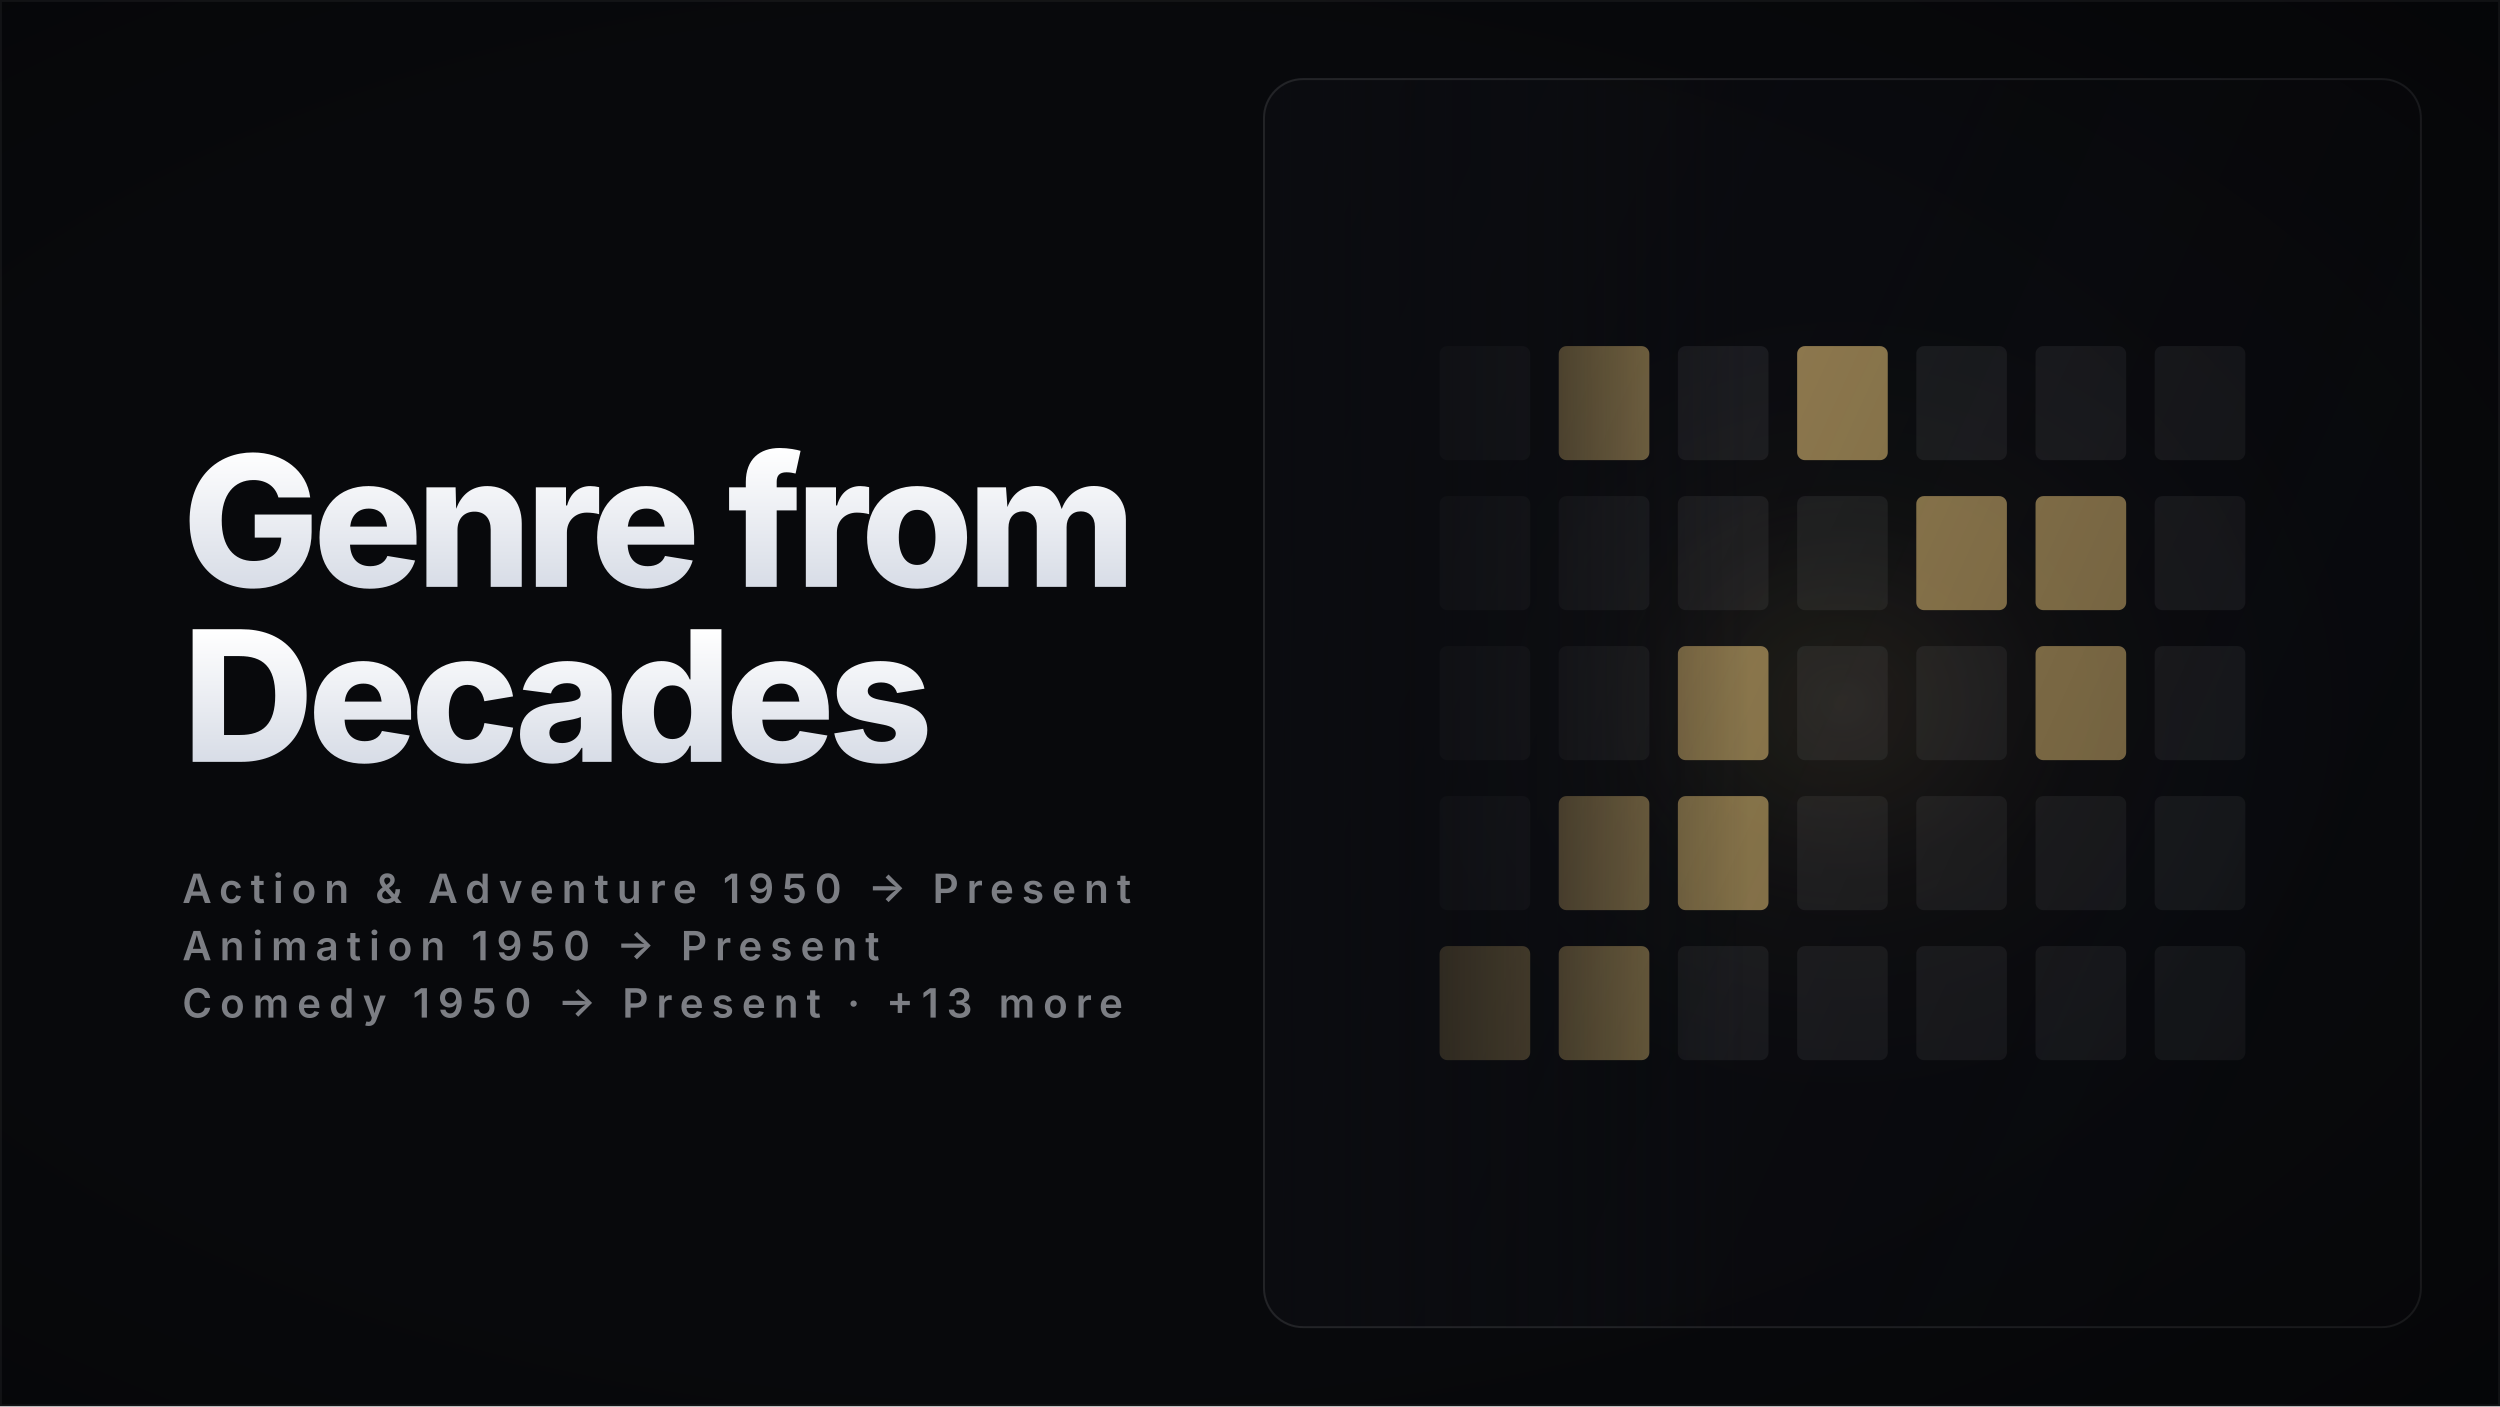
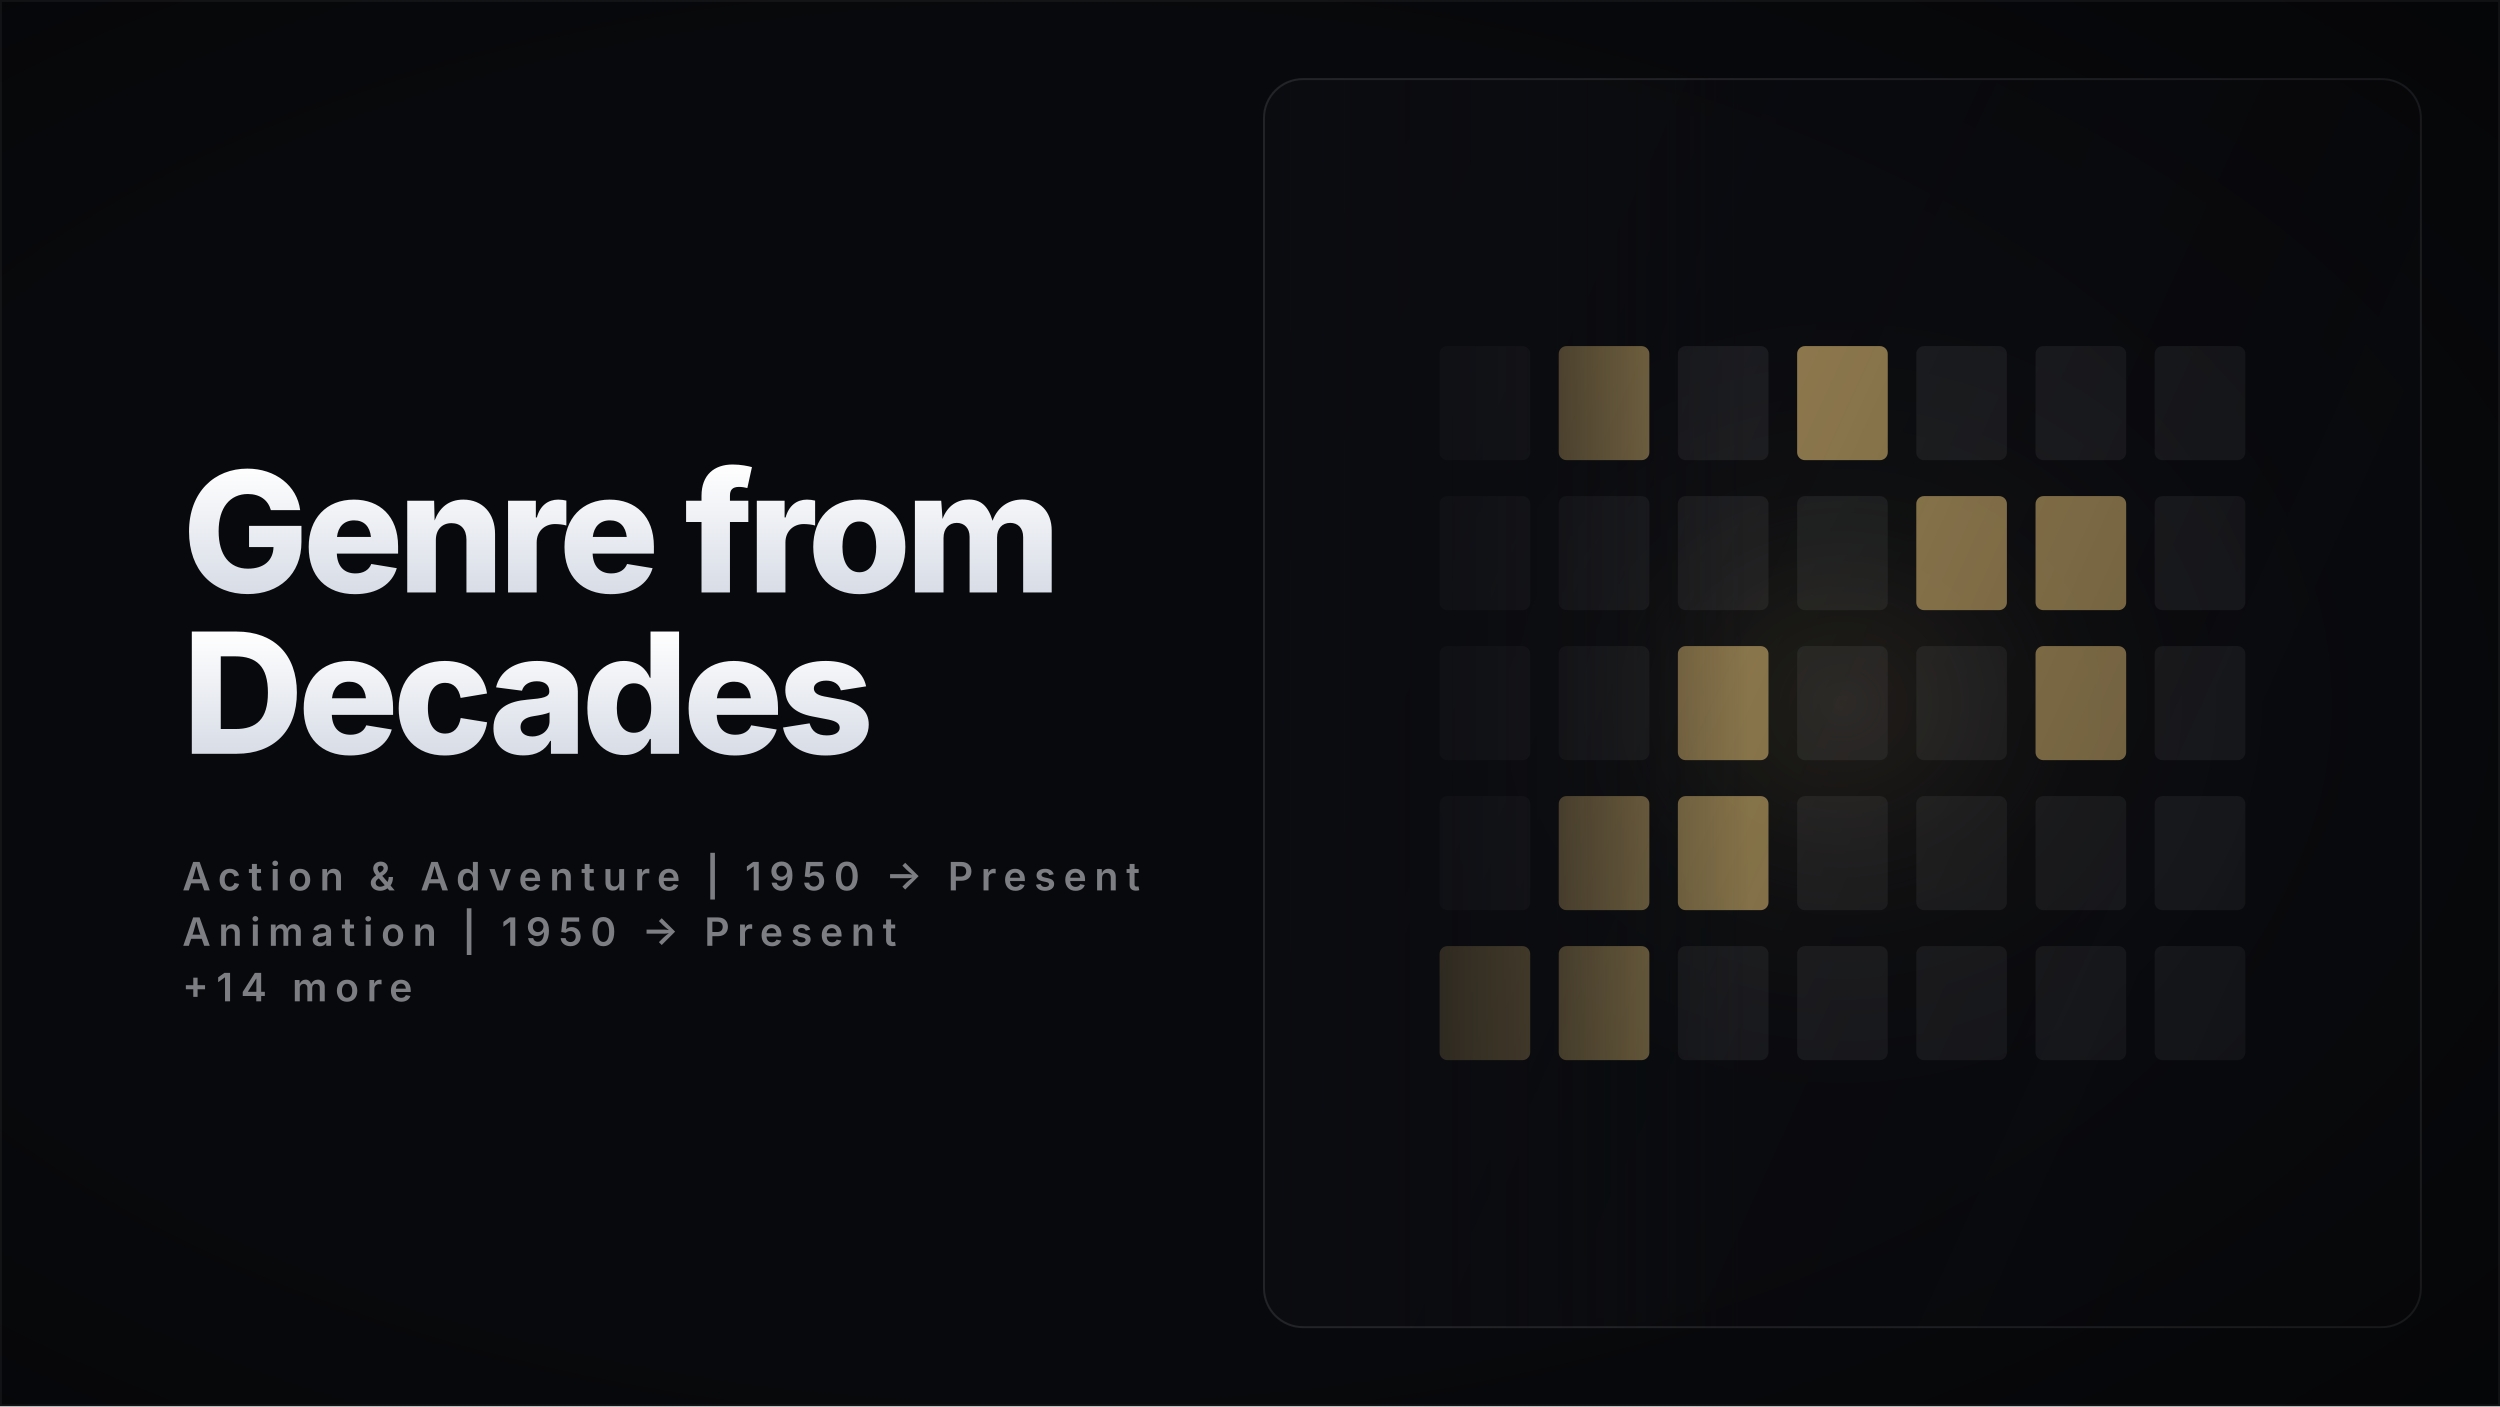
<svg xmlns="http://www.w3.org/2000/svg" width="1920" height="1080" viewBox="0 0 1920 1080" role="img" aria-label="Genre from Decades — shows collection cover" shape-rendering="geometricPrecision" text-rendering="geometricPrecision">
  <defs>
    <linearGradient id="titleFill" x1="0" y1="0" x2="0" y2="1">
      <stop offset="0" stop-color="#FFFFFF" />
      <stop offset="1" stop-color="#D7DCE6" />
    </linearGradient>
    <linearGradient id="feather" x1="0" y1="0" x2="1" y2="0">
      <stop offset="0" stop-color="#0B0C10" stop-opacity="1" />
      <stop offset="0.6" stop-color="#0B0C10" stop-opacity="0.55" />
      <stop offset="1" stop-color="#0B0C10" stop-opacity="0" />
    </linearGradient>
    <linearGradient id="panelShade" x1="0" y1="0" x2="1" y2="0.5">
      <stop offset="0" stop-color="rgba(6,7,10,0)" />
      <stop offset="1" stop-color="rgba(6,7,10,0.42)" />
    </linearGradient>
    <radialGradient id="vignette" cx="0.42" cy="0.5" r="0.85">
      <stop offset="0.55" stop-color="rgba(0,0,0,0)" />
      <stop offset="1" stop-color="rgba(0,0,0,0.45)" />
    </radialGradient>
    <clipPath id="cardClip">
      <rect x="970" y="60" width="890" height="960" rx="30" />
    </clipPath>
    <linearGradient id="ivoryS" x1="0" y1="0" x2="1" y2="1">
      <stop offset="0" stop-color="#FFFFFF" />
      <stop offset="1" stop-color="#9AA2B4" />
    </linearGradient>
    <radialGradient id="glow" cx="0.5" cy="0.5" r="0.5">
      <stop offset="0" stop-color="#C8A96A" stop-opacity="0.26" />
      <stop offset="0.55" stop-color="#C8A96A" stop-opacity="0.05" />
      <stop offset="1" stop-color="#C8A96A" stop-opacity="0" />
    </radialGradient>
    <linearGradient id="beamG" x1="0" y1="0" x2="0" y2="1">
      <stop offset="0" stop-color="#FFFFFF" stop-opacity="0.34" />
      <stop offset="1" stop-color="#FFFFFF" stop-opacity="0" />
    </linearGradient>
    <linearGradient id="barG" x1="0" y1="1" x2="0" y2="0">
      <stop offset="0" stop-color="#3A3F4D" />
      <stop offset="0.6" stop-color="#C9CEDB" />
      <stop offset="1" stop-color="#FFFFFF" />
    </linearGradient>
    <linearGradient id="colG" x1="0" y1="1" x2="0" y2="0">
      <stop offset="0" stop-color="#4A5060" stop-opacity="0.85" />
      <stop offset="1" stop-color="#E8ECF4" />
    </linearGradient>
    <radialGradient id="disc" cx="0.38" cy="0.34" r="0.75">
      <stop offset="0" stop-color="#FFFFFF" stop-opacity="0.9" />
      <stop offset="1" stop-color="#C8A96A" stop-opacity="0.12" />
    </radialGradient>
    <style>
      .glow { animation: glowPulse 11s ease-in-out infinite; }
      @keyframes glowPulse { 0%,100% { opacity: 0.68; } 50% { opacity: 1; } }
      @media (prefers-reduced-motion: reduce) { .glow { animation: none; } }
    </style>
  </defs>
  <rect x="0" y="0" width="1920" height="1080" fill="#08090C" />
  <rect x="970" y="60" width="890" height="960" rx="30" fill="#0B0C10" />
  <g clip-path="url(#cardClip)">
    <g transform="translate(2830 0) scale(-1 1)">
      <rect x="1084.6" y="242" width="660.8" height="596" rx="16" fill="url(#glow)" class="glow" opacity="0.6" />
      <rect x="1105.6" y="265.8" width="69.6" height="87.6" rx="6" fill="rgba(255,255,255,0.08)" opacity="1" />
      <rect x="1197.1" y="265.8" width="69.6" height="87.6" rx="6" fill="rgba(255,255,255,0.08)" opacity="1" />
      <rect x="1288.7" y="265.8" width="69.6" height="87.6" rx="6" fill="rgba(255,255,255,0.08)" opacity="1" />
      <rect x="1380.2" y="265.8" width="69.6" height="87.6" rx="6" fill="#C8A96A" opacity="0.85" />
      <rect x="1471.8" y="265.8" width="69.6" height="87.6" rx="6" fill="rgba(255,255,255,0.08)" opacity="1" />
      <rect x="1563.3" y="265.8" width="69.6" height="87.6" rx="6" fill="#C8A96A" opacity="0.85" />
      <rect x="1654.8" y="265.8" width="69.6" height="87.6" rx="6" fill="rgba(255,255,255,0.08)" opacity="1" />
      <rect x="1105.6" y="381" width="69.6" height="87.6" rx="6" fill="rgba(255,255,255,0.08)" opacity="1" />
      <rect x="1197.1" y="381" width="69.6" height="87.6" rx="6" fill="#C8A96A" opacity="0.85" />
      <rect x="1288.7" y="381" width="69.6" height="87.6" rx="6" fill="#C8A96A" opacity="0.85" />
      <rect x="1380.2" y="381" width="69.6" height="87.6" rx="6" fill="rgba(255,255,255,0.08)" opacity="1" />
      <rect x="1471.8" y="381" width="69.6" height="87.6" rx="6" fill="rgba(255,255,255,0.08)" opacity="1" />
      <rect x="1563.3" y="381" width="69.6" height="87.6" rx="6" fill="rgba(255,255,255,0.08)" opacity="1" />
      <rect x="1654.8" y="381" width="69.6" height="87.6" rx="6" fill="rgba(255,255,255,0.08)" opacity="1" />
      <rect x="1105.6" y="496.2" width="69.6" height="87.6" rx="6" fill="rgba(255,255,255,0.08)" opacity="1" />
      <rect x="1197.1" y="496.2" width="69.6" height="87.6" rx="6" fill="#C8A96A" opacity="0.85" />
      <rect x="1288.7" y="496.2" width="69.6" height="87.6" rx="6" fill="rgba(255,255,255,0.08)" opacity="1" />
      <rect x="1380.2" y="496.2" width="69.6" height="87.6" rx="6" fill="rgba(255,255,255,0.08)" opacity="1" />
      <rect x="1471.8" y="496.2" width="69.6" height="87.6" rx="6" fill="#C8A96A" opacity="0.85" />
      <rect x="1563.3" y="496.2" width="69.6" height="87.6" rx="6" fill="rgba(255,255,255,0.08)" opacity="1" />
      <rect x="1654.8" y="496.2" width="69.6" height="87.6" rx="6" fill="rgba(255,255,255,0.08)" opacity="1" />
      <rect x="1105.6" y="611.4" width="69.6" height="87.6" rx="6" fill="rgba(255,255,255,0.08)" opacity="1" />
      <rect x="1197.1" y="611.4" width="69.6" height="87.6" rx="6" fill="rgba(255,255,255,0.08)" opacity="1" />
      <rect x="1288.7" y="611.4" width="69.6" height="87.6" rx="6" fill="rgba(255,255,255,0.08)" opacity="1" />
      <rect x="1380.2" y="611.4" width="69.6" height="87.6" rx="6" fill="rgba(255,255,255,0.08)" opacity="1" />
      <rect x="1471.8" y="611.4" width="69.6" height="87.6" rx="6" fill="#C8A96A" opacity="0.85" />
      <rect x="1563.3" y="611.4" width="69.6" height="87.6" rx="6" fill="#C8A96A" opacity="0.85" />
      <rect x="1654.8" y="611.4" width="69.6" height="87.6" rx="6" fill="rgba(255,255,255,0.08)" opacity="1" />
      <rect x="1105.6" y="726.6" width="69.6" height="87.6" rx="6" fill="rgba(255,255,255,0.08)" opacity="1" />
      <rect x="1197.1" y="726.6" width="69.6" height="87.6" rx="6" fill="rgba(255,255,255,0.08)" opacity="1" />
      <rect x="1288.7" y="726.6" width="69.6" height="87.6" rx="6" fill="rgba(255,255,255,0.08)" opacity="1" />
      <rect x="1380.2" y="726.6" width="69.6" height="87.6" rx="6" fill="rgba(255,255,255,0.08)" opacity="1" />
      <rect x="1471.8" y="726.6" width="69.6" height="87.6" rx="6" fill="rgba(255,255,255,0.08)" opacity="1" />
      <rect x="1563.3" y="726.6" width="69.6" height="87.6" rx="6" fill="#C8A96A" opacity="0.85" />
      <rect x="1654.8" y="726.6" width="69.6" height="87.6" rx="6" fill="#C8A96A" opacity="0.85" />
    </g>
    <rect x="970" y="60" width="890" height="960" fill="url(#panelShade)" />
    <rect x="970" y="60" width="373.8" height="960" fill="url(#feather)" />
  </g>
  <rect x="970.75" y="60.75" width="888.5" height="958.5" rx="30" fill="none" stroke="rgba(255,255,255,0.10)" stroke-width="1.5" />
  <rect x="0" y="0" width="1920" height="1080" fill="url(#vignette)" />
  <g>
-     <text x="140" y="450.7" font-family="Inter" font-size="140" font-weight="800" letter-spacing="-4.90" fill="url(#titleFill)">Genre from</text>
-     <text x="140" y="585.1" font-family="Inter" font-size="140" font-weight="800" letter-spacing="-4.90" fill="url(#titleFill)">Decades</text>
-     <text x="140" y="693.5" font-family="Inter" font-size="31" font-weight="600" letter-spacing="6.20" fill="rgba(231,235,243,0.52)">Action &amp; Adventure 1950 → Present</text>
-     <text x="140" y="737.5" font-family="Inter" font-size="31" font-weight="600" letter-spacing="6.20" fill="rgba(231,235,243,0.52)">Animation 1950 → Present</text>
-     <text x="140" y="781.5" font-family="Inter" font-size="31" font-weight="600" letter-spacing="6.20" fill="rgba(231,235,243,0.52)">Comedy 1950 → Present  ·  +13 more</text>
+     <text x="140" y="455" font-family="Inter" font-size="129" font-weight="800" letter-spacing="-4.52" fill="url(#titleFill)">Genre from</text>
+     <text x="140" y="578.9" font-family="Inter" font-size="129" font-weight="800" letter-spacing="-4.52" fill="url(#titleFill)">Decades</text>
+     <text x="140" y="683.8" font-family="Inter" font-size="30" font-weight="600" letter-spacing="6.00" fill="rgba(231,235,243,0.52)">Action &amp; Adventure | 1950 → Present</text>
+     <text x="140" y="726.4" font-family="Inter" font-size="30" font-weight="600" letter-spacing="6.00" fill="rgba(231,235,243,0.52)">Animation | 1950 → Present</text>
+     <text x="140" y="769" font-family="Inter" font-size="30" font-weight="600" letter-spacing="6.00" fill="rgba(231,235,243,0.52)">+14 more</text>
  </g>
  <rect x="0.75" y="0.75" width="1918.5" height="1078.5" fill="none" stroke="rgba(255,255,255,0.05)" stroke-width="1.5" />
</svg>
